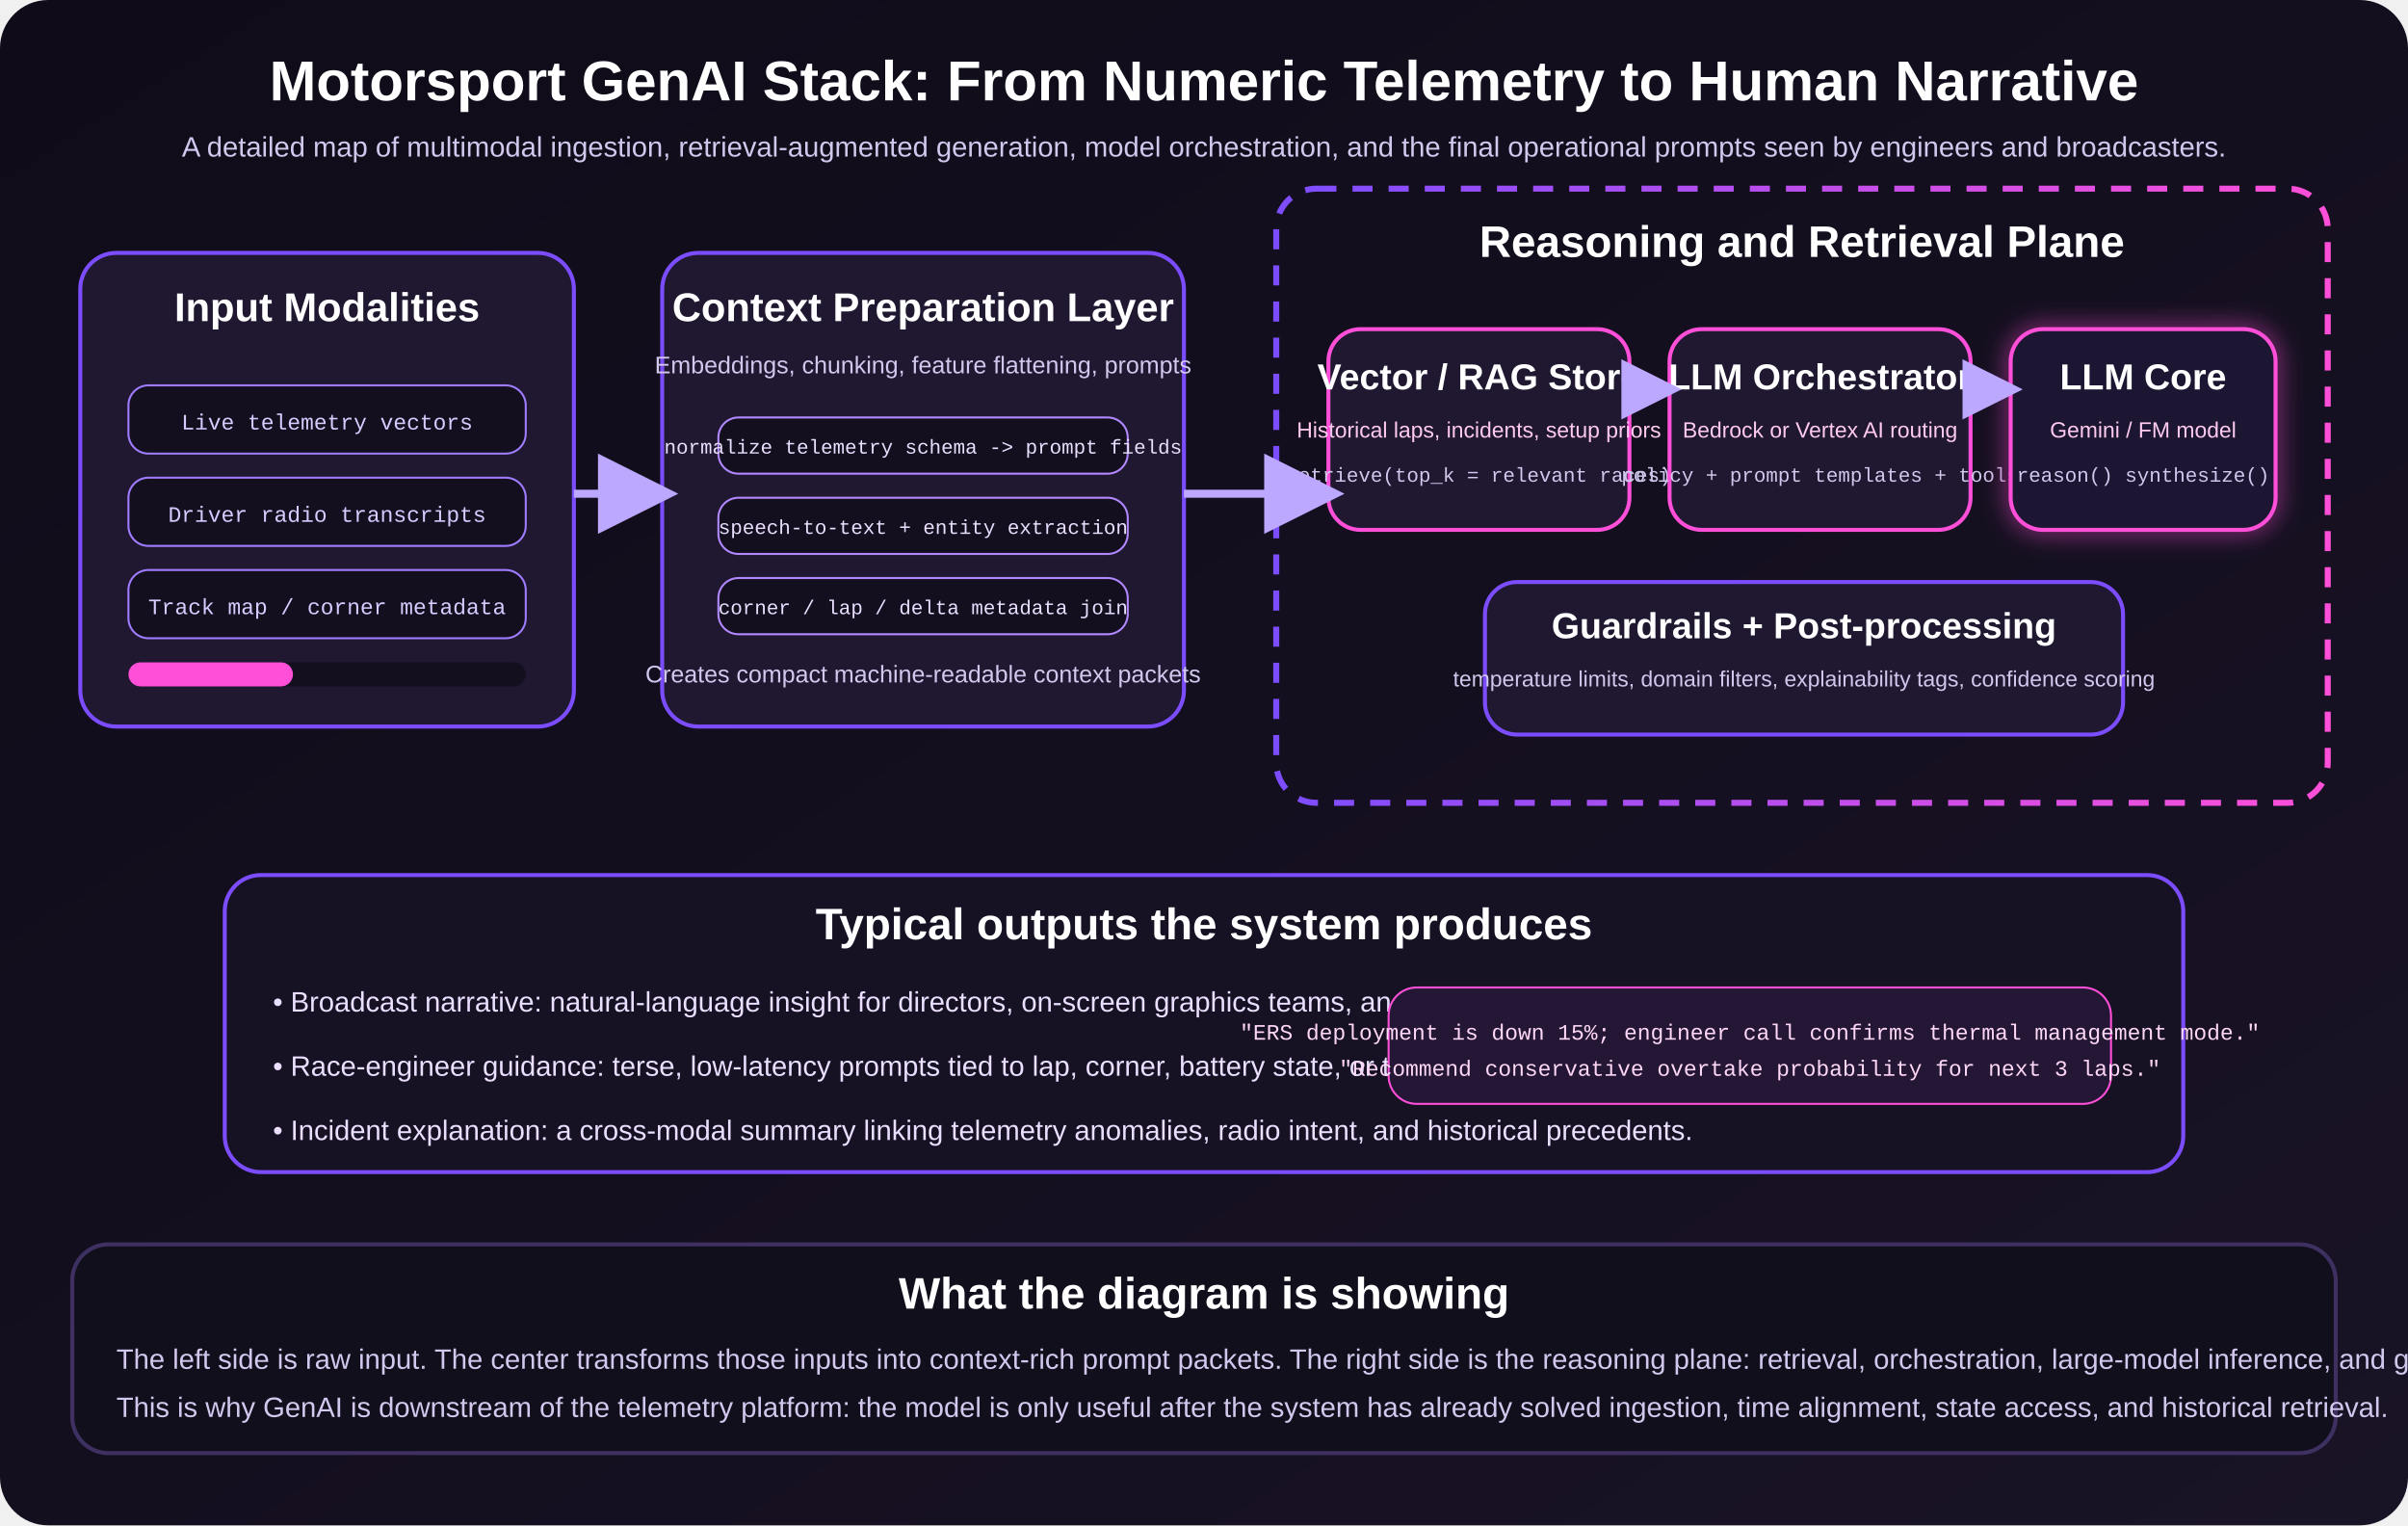
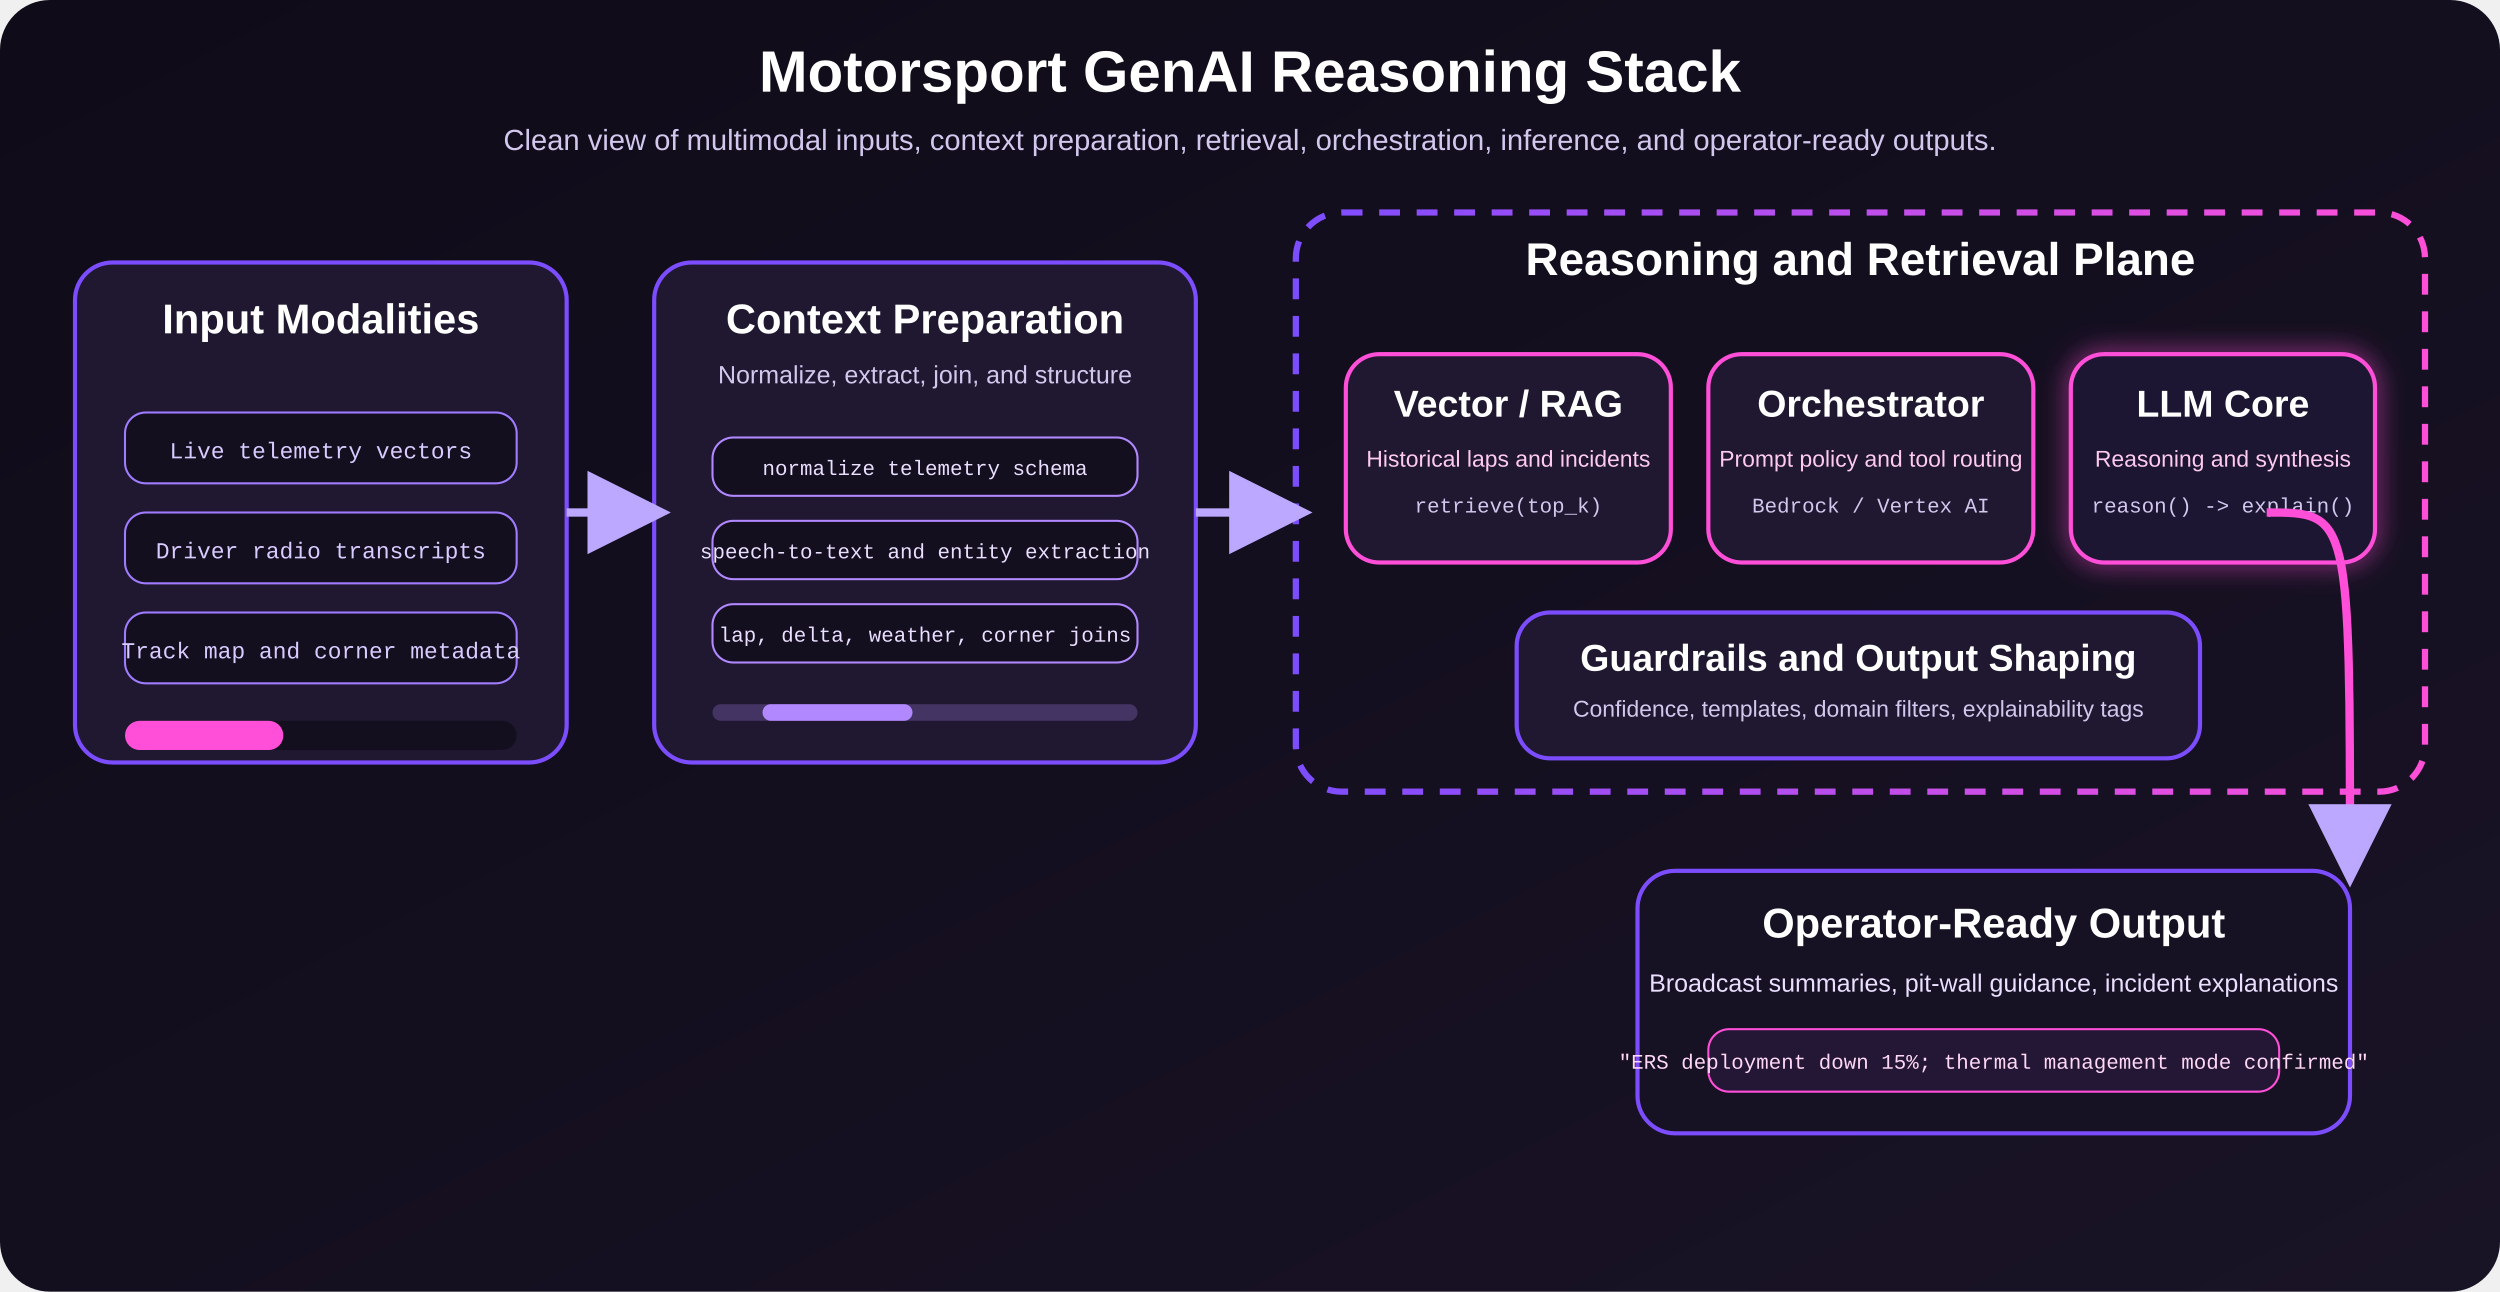
- <svg xmlns="http://www.w3.org/2000/svg" viewBox="0 0 1200 760">
+ <svg xmlns="http://www.w3.org/2000/svg" viewBox="0 0 1200 620">
  <defs>
    <linearGradient id="bg3" x1="0%" y1="0%" x2="100%" y2="100%">
      <stop offset="0%" stop-color="#0f0b18" />
      <stop offset="100%" stop-color="#191326" />
    </linearGradient>
    <linearGradient id="violet" x1="0%" y1="0%" x2="100%" y2="0%">
      <stop offset="0%" stop-color="#7c4dff" />
      <stop offset="100%" stop-color="#ff4fd8" />
    </linearGradient>
    <filter id="glow3" x="-20%" y="-20%" width="140%" height="140%">
      <feGaussianBlur stdDeviation="6" result="blur" />
      <feComposite in="SourceGraphic" in2="blur" operator="over" />
    </filter>
    <marker id="arrow3" markerWidth="10" markerHeight="10" refX="8" refY="5" orient="auto">
      <path d="M 0 0 L 10 5 L 0 10 z" fill="#bca8ff" />
    </marker>
  </defs>
-   <rect width="1200" height="760" rx="24" fill="url(#bg3)" />
-   <text x="600" y="50" fill="#ffffff" font-family="Arial" font-size="28" font-weight="bold" text-anchor="middle">Motorsport GenAI Stack: From Numeric Telemetry to Human Narrative</text>
-   <text x="600" y="78" fill="#d2c8ee" font-family="Arial" font-size="14" text-anchor="middle">A detailed map of multimodal ingestion, retrieval-augmented generation, model orchestration, and the final operational prompts seen by engineers and broadcasters.</text>
-   <g transform="translate(40,126)">
-     <rect width="246" height="236" rx="18" fill="#1f1830" stroke="#7c4dff" stroke-width="2" />
-     <text x="123" y="34" fill="#ffffff" font-family="Arial" font-size="20" font-weight="bold" text-anchor="middle">Input Modalities</text>
-     <rect x="24" y="66" width="198" height="34" rx="10" fill="#130f1f" stroke="#9f7cff" />
-     <text x="123" y="88" fill="#d8cbff" font-family="Courier New" font-size="11" text-anchor="middle">Live telemetry vectors</text>
-     <rect x="24" y="112" width="198" height="34" rx="10" fill="#130f1f" stroke="#9f7cff" />
-     <text x="123" y="134" fill="#d8cbff" font-family="Courier New" font-size="11" text-anchor="middle">Driver radio transcripts</text>
-     <rect x="24" y="158" width="198" height="34" rx="10" fill="#130f1f" stroke="#9f7cff" />
-     <text x="123" y="180" fill="#d8cbff" font-family="Courier New" font-size="11" text-anchor="middle">Track map / corner metadata</text>
-     <rect x="24" y="204" width="198" height="12" rx="6" fill="#130f1f" />
-     <rect x="24" y="204" width="82" height="12" rx="6" fill="#ff4fd8">
-       <animate attributeName="width" values="40;180;82;150;82" dur="2.7s" repeatCount="indefinite" />
+   <rect width="1200" height="620" rx="24" fill="url(#bg3)" />
+   <text x="600" y="44" fill="#ffffff" font-family="Arial" font-size="28" font-weight="bold" text-anchor="middle">Motorsport GenAI Reasoning Stack</text>
+   <text x="600" y="72" fill="#d2c8ee" font-family="Arial" font-size="14" text-anchor="middle">Clean view of multimodal inputs, context preparation, retrieval, orchestration, inference, and operator-ready outputs.</text>
+   <g transform="translate(36,126)">
+     <rect width="236" height="240" rx="18" fill="#1f1830" stroke="#7c4dff" stroke-width="2" />
+     <text x="118" y="34" fill="#ffffff" font-family="Arial" font-size="20" font-weight="bold" text-anchor="middle">Input Modalities</text>
+     <rect x="24" y="72" width="188" height="34" rx="10" fill="#130f1f" stroke="#9f7cff" />
+     <text x="118" y="94" fill="#d8cbff" font-family="Courier New" font-size="11" text-anchor="middle">Live telemetry vectors</text>
+     <rect x="24" y="120" width="188" height="34" rx="10" fill="#130f1f" stroke="#9f7cff" />
+     <text x="118" y="142" fill="#d8cbff" font-family="Courier New" font-size="11" text-anchor="middle">Driver radio transcripts</text>
+     <rect x="24" y="168" width="188" height="34" rx="10" fill="#130f1f" stroke="#9f7cff" />
+     <text x="118" y="190" fill="#d8cbff" font-family="Courier New" font-size="11" text-anchor="middle">Track map and corner metadata</text>
+     <rect x="24" y="220" width="188" height="14" rx="7" fill="#130f1f" />
+     <rect x="24" y="220" width="76" height="14" rx="7" fill="#ff4fd8">
+       <animate attributeName="width" values="32;178;84;140;76" dur="2.7s" repeatCount="indefinite" />
    </rect>
  </g>
-   <g transform="translate(330,126)">
-     <rect width="260" height="236" rx="18" fill="#1f1830" stroke="#7c4dff" stroke-width="2" />
-     <text x="130" y="34" fill="#ffffff" font-family="Arial" font-size="20" font-weight="bold" text-anchor="middle">Context Preparation Layer</text>
-     <text x="130" y="60" fill="#d2c8ee" font-family="Arial" font-size="12" text-anchor="middle">Embeddings, chunking, feature flattening, prompts</text>
-     <rect x="28" y="82" width="204" height="28" rx="10" fill="#130f1f" stroke="#b188ff" />
-     <text x="130" y="100" fill="#eadfff" font-family="Courier New" font-size="10" text-anchor="middle">normalize telemetry schema -&gt; prompt fields</text>
-     <rect x="28" y="122" width="204" height="28" rx="10" fill="#130f1f" stroke="#b188ff" />
-     <text x="130" y="140" fill="#eadfff" font-family="Courier New" font-size="10" text-anchor="middle">speech-to-text + entity extraction</text>
-     <rect x="28" y="162" width="204" height="28" rx="10" fill="#130f1f" stroke="#b188ff" />
-     <text x="130" y="180" fill="#eadfff" font-family="Courier New" font-size="10" text-anchor="middle">corner / lap / delta metadata join</text>
-     <text x="130" y="214" fill="#d2c8ee" font-family="Arial" font-size="12" text-anchor="middle">Creates compact machine-readable context packets</text>
+   <g transform="translate(314,126)">
+     <rect width="260" height="240" rx="18" fill="#1f1830" stroke="#7c4dff" stroke-width="2" />
+     <text x="130" y="34" fill="#ffffff" font-family="Arial" font-size="20" font-weight="bold" text-anchor="middle">Context Preparation</text>
+     <text x="130" y="58" fill="#d2c8ee" font-family="Arial" font-size="12" text-anchor="middle">Normalize, extract, join, and structure</text>
+     <rect x="28" y="84" width="204" height="28" rx="10" fill="#130f1f" stroke="#b188ff" />
+     <text x="130" y="102" fill="#eadfff" font-family="Courier New" font-size="10" text-anchor="middle">normalize telemetry schema</text>
+     <rect x="28" y="124" width="204" height="28" rx="10" fill="#130f1f" stroke="#b188ff" />
+     <text x="130" y="142" fill="#eadfff" font-family="Courier New" font-size="10" text-anchor="middle">speech-to-text and entity extraction</text>
+     <rect x="28" y="164" width="204" height="28" rx="10" fill="#130f1f" stroke="#b188ff" />
+     <text x="130" y="182" fill="#eadfff" font-family="Courier New" font-size="10" text-anchor="middle">lap, delta, weather, corner joins</text>
+     <rect x="28" y="212" width="204" height="8" rx="4" fill="#b188ff" opacity="0.25" />
+     <rect x="52" y="212" width="72" height="8" rx="4" fill="#b188ff">
+       <animate attributeName="x" values="28;160;28" dur="1.8s" repeatCount="indefinite" />
+     </rect>
  </g>
-   <g transform="translate(636,94)">
-     <rect width="524" height="306" rx="20" fill="none" stroke="url(#violet)" stroke-width="3" stroke-dasharray="10 8" />
-     <text x="262" y="34" fill="#ffffff" font-family="Arial" font-size="22" font-weight="bold" text-anchor="middle">Reasoning and Retrieval Plane</text>
-     <g transform="translate(26,70)">
-       <rect width="150" height="100" rx="16" fill="#1f1830" stroke="#ff4fd8" stroke-width="2" />
-       <text x="75" y="30" fill="#ffffff" font-family="Arial" font-size="18" font-weight="bold" text-anchor="middle">Vector / RAG Store</text>
-       <text x="75" y="54" fill="#ffcaef" font-family="Arial" font-size="11" text-anchor="middle">Historical laps, incidents, setup priors</text>
-       <text x="75" y="76" fill="#d2c8ee" font-family="Courier New" font-size="10" text-anchor="middle">retrieve(top_k = relevant races)</text>
+   <g transform="translate(622,102)">
+     <rect width="542" height="278" rx="22" fill="none" stroke="url(#violet)" stroke-width="3" stroke-dasharray="10 8" />
+     <text x="271" y="30" fill="#ffffff" font-family="Arial" font-size="22" font-weight="bold" text-anchor="middle">Reasoning and Retrieval Plane</text>
+     <g transform="translate(24,68)">
+       <rect width="156" height="100" rx="16" fill="#1f1830" stroke="#ff4fd8" stroke-width="2" />
+       <text x="78" y="30" fill="#ffffff" font-family="Arial" font-size="18" font-weight="bold" text-anchor="middle">Vector / RAG</text>
+       <text x="78" y="54" fill="#ffcaef" font-family="Arial" font-size="11" text-anchor="middle">Historical laps and incidents</text>
+       <text x="78" y="76" fill="#d2c8ee" font-family="Courier New" font-size="10" text-anchor="middle">retrieve(top_k)</text>
    </g>
-     <g transform="translate(196,70)">
-       <rect width="150" height="100" rx="16" fill="#1f1830" stroke="#ff4fd8" stroke-width="2" />
-       <text x="75" y="30" fill="#ffffff" font-family="Arial" font-size="18" font-weight="bold" text-anchor="middle">LLM Orchestrator</text>
-       <text x="75" y="54" fill="#ffcaef" font-family="Arial" font-size="11" text-anchor="middle">Bedrock or Vertex AI routing</text>
-       <text x="75" y="76" fill="#d2c8ee" font-family="Courier New" font-size="10" text-anchor="middle">policy + prompt templates + tools</text>
+     <g transform="translate(198,68)">
+       <rect width="156" height="100" rx="16" fill="#1f1830" stroke="#ff4fd8" stroke-width="2" />
+       <text x="78" y="30" fill="#ffffff" font-family="Arial" font-size="18" font-weight="bold" text-anchor="middle">Orchestrator</text>
+       <text x="78" y="54" fill="#ffcaef" font-family="Arial" font-size="11" text-anchor="middle">Prompt policy and tool routing</text>
+       <text x="78" y="76" fill="#d2c8ee" font-family="Courier New" font-size="10" text-anchor="middle">Bedrock / Vertex AI</text>
    </g>
-     <g transform="translate(366,70)">
-       <rect width="132" height="100" rx="16" fill="#1f1830" stroke="#ff4fd8" stroke-width="2" filter="url(#glow3)">
+     <g transform="translate(372,68)">
+       <rect width="146" height="100" rx="16" fill="#1f1830" stroke="#ff4fd8" stroke-width="2" filter="url(#glow3)">
        <animate attributeName="stroke-opacity" values="0.5;1;0.5" dur="2.3s" repeatCount="indefinite" />
      </rect>
-       <text x="66" y="30" fill="#ffffff" font-family="Arial" font-size="18" font-weight="bold" text-anchor="middle">LLM Core</text>
-       <text x="66" y="54" fill="#ffcaef" font-family="Arial" font-size="11" text-anchor="middle">Gemini / FM model</text>
-       <text x="66" y="76" fill="#d2c8ee" font-family="Courier New" font-size="10" text-anchor="middle">reason() synthesize()</text>
+       <text x="73" y="30" fill="#ffffff" font-family="Arial" font-size="18" font-weight="bold" text-anchor="middle">LLM Core</text>
+       <text x="73" y="54" fill="#ffcaef" font-family="Arial" font-size="11" text-anchor="middle">Reasoning and synthesis</text>
+       <text x="73" y="76" fill="#d2c8ee" font-family="Courier New" font-size="10" text-anchor="middle">reason() -&gt; explain()</text>
    </g>
-     <g transform="translate(104,196)">
-       <rect width="318" height="76" rx="16" fill="#1f1830" stroke="#7c4dff" stroke-width="2" />
-       <text x="159" y="28" fill="#ffffff" font-family="Arial" font-size="18" font-weight="bold" text-anchor="middle">Guardrails + Post-processing</text>
-       <text x="159" y="52" fill="#d2c8ee" font-family="Arial" font-size="11" text-anchor="middle">temperature limits, domain filters, explainability tags, confidence scoring</text>
+     <g transform="translate(106,192)">
+       <rect width="328" height="70" rx="16" fill="#1f1830" stroke="#7c4dff" stroke-width="2" />
+       <text x="164" y="28" fill="#ffffff" font-family="Arial" font-size="18" font-weight="bold" text-anchor="middle">Guardrails and Output Shaping</text>
+       <text x="164" y="50" fill="#d2c8ee" font-family="Arial" font-size="11" text-anchor="middle">Confidence, templates, domain filters, explainability tags</text>
    </g>
  </g>
-   <path d="M 286 246 L 330 246" stroke="#bca8ff" stroke-width="4" marker-end="url(#arrow3)" fill="none" />
-   <path d="M 590 246 L 662 246" stroke="#bca8ff" stroke-width="4" marker-end="url(#arrow3)" fill="none" />
-   <path d="M 812 194 L 832 194" stroke="#ff4fd8" stroke-width="3" marker-end="url(#arrow3)" fill="none" />
-   <path d="M 982 194 L 1002 194" stroke="#ff4fd8" stroke-width="3" marker-end="url(#arrow3)" fill="none" />
-   <g transform="translate(112,436)">
-     <rect width="976" height="148" rx="18" fill="#171124" stroke="#7c4dff" stroke-width="2" />
-     <text x="488" y="32" fill="#ffffff" font-family="Arial" font-size="22" font-weight="bold" text-anchor="middle">Typical outputs the system produces</text>
-     <g fill="#eadfff" font-family="Arial" font-size="14">
-       <text x="24" y="68">• Broadcast narrative: natural-language insight for directors, on-screen graphics teams, and commentators.</text>
-       <text x="24" y="100">• Race-engineer guidance: terse, low-latency prompts tied to lap, corner, battery state, or tire model projections.</text>
-       <text x="24" y="132">• Incident explanation: a cross-modal summary linking telemetry anomalies, radio intent, and historical precedents.</text>
-     </g>
-     <rect x="580" y="56" width="360" height="58" rx="14" fill="#241735" stroke="#ff4fd8" />
-     <text x="760" y="82" fill="#ffd7f7" font-family="Courier New" font-size="11" text-anchor="middle">"ERS deployment is down 15%; engineer call confirms thermal management mode."</text>
-     <text x="760" y="100" fill="#ffd7f7" font-family="Courier New" font-size="11" text-anchor="middle">"Recommend conservative overtake probability for next 3 laps."</text>
-   </g>
-   <g transform="translate(36,620)">
-     <rect width="1128" height="104" rx="18" fill="#120f1d" stroke="#3f3062" stroke-width="2" />
-     <text x="564" y="32" fill="#ffffff" font-family="Arial" font-size="22" font-weight="bold" text-anchor="middle">What the diagram is showing</text>
-     <text x="22" y="62" fill="#d2c8ee" font-family="Arial" font-size="14">The left side is raw input. The center transforms those inputs into context-rich prompt packets. The right side is the reasoning plane: retrieval, orchestration, large-model inference, and guarded output shaping.</text>
-     <text x="22" y="86" fill="#d2c8ee" font-family="Arial" font-size="14">This is why GenAI is downstream of the telemetry platform: the model is only useful after the system has already solved ingestion, time alignment, state access, and historical retrieval.</text>
+   <path d="M 272 246 L 314 246" stroke="#bca8ff" stroke-width="4" marker-end="url(#arrow3)" fill="none" />
+   <path d="M 574 246 L 622 246" stroke="#bca8ff" stroke-width="4" marker-end="url(#arrow3)" fill="none" />
+   <path d="M 1088 246 C 1128 246 1128 246 1128 418" stroke="#ff4fd8" stroke-width="4" marker-end="url(#arrow3)" fill="none" />
+   <g transform="translate(786,418)">
+     <rect width="342" height="126" rx="18" fill="#171124" stroke="#7c4dff" stroke-width="2" />
+     <text x="171" y="32" fill="#ffffff" font-family="Arial" font-size="20" font-weight="bold" text-anchor="middle">Operator-Ready Output</text>
+     <text x="171" y="58" fill="#eadfff" font-family="Arial" font-size="12" text-anchor="middle">Broadcast summaries, pit-wall guidance, incident explanations</text>
+     <rect x="34" y="76" width="274" height="30" rx="10" fill="#241735" stroke="#ff4fd8" />
+     <text x="171" y="95" fill="#ffd7f7" font-family="Courier New" font-size="10" text-anchor="middle">"ERS deployment down 15%; thermal management mode confirmed"</text>
  </g>
</svg>
